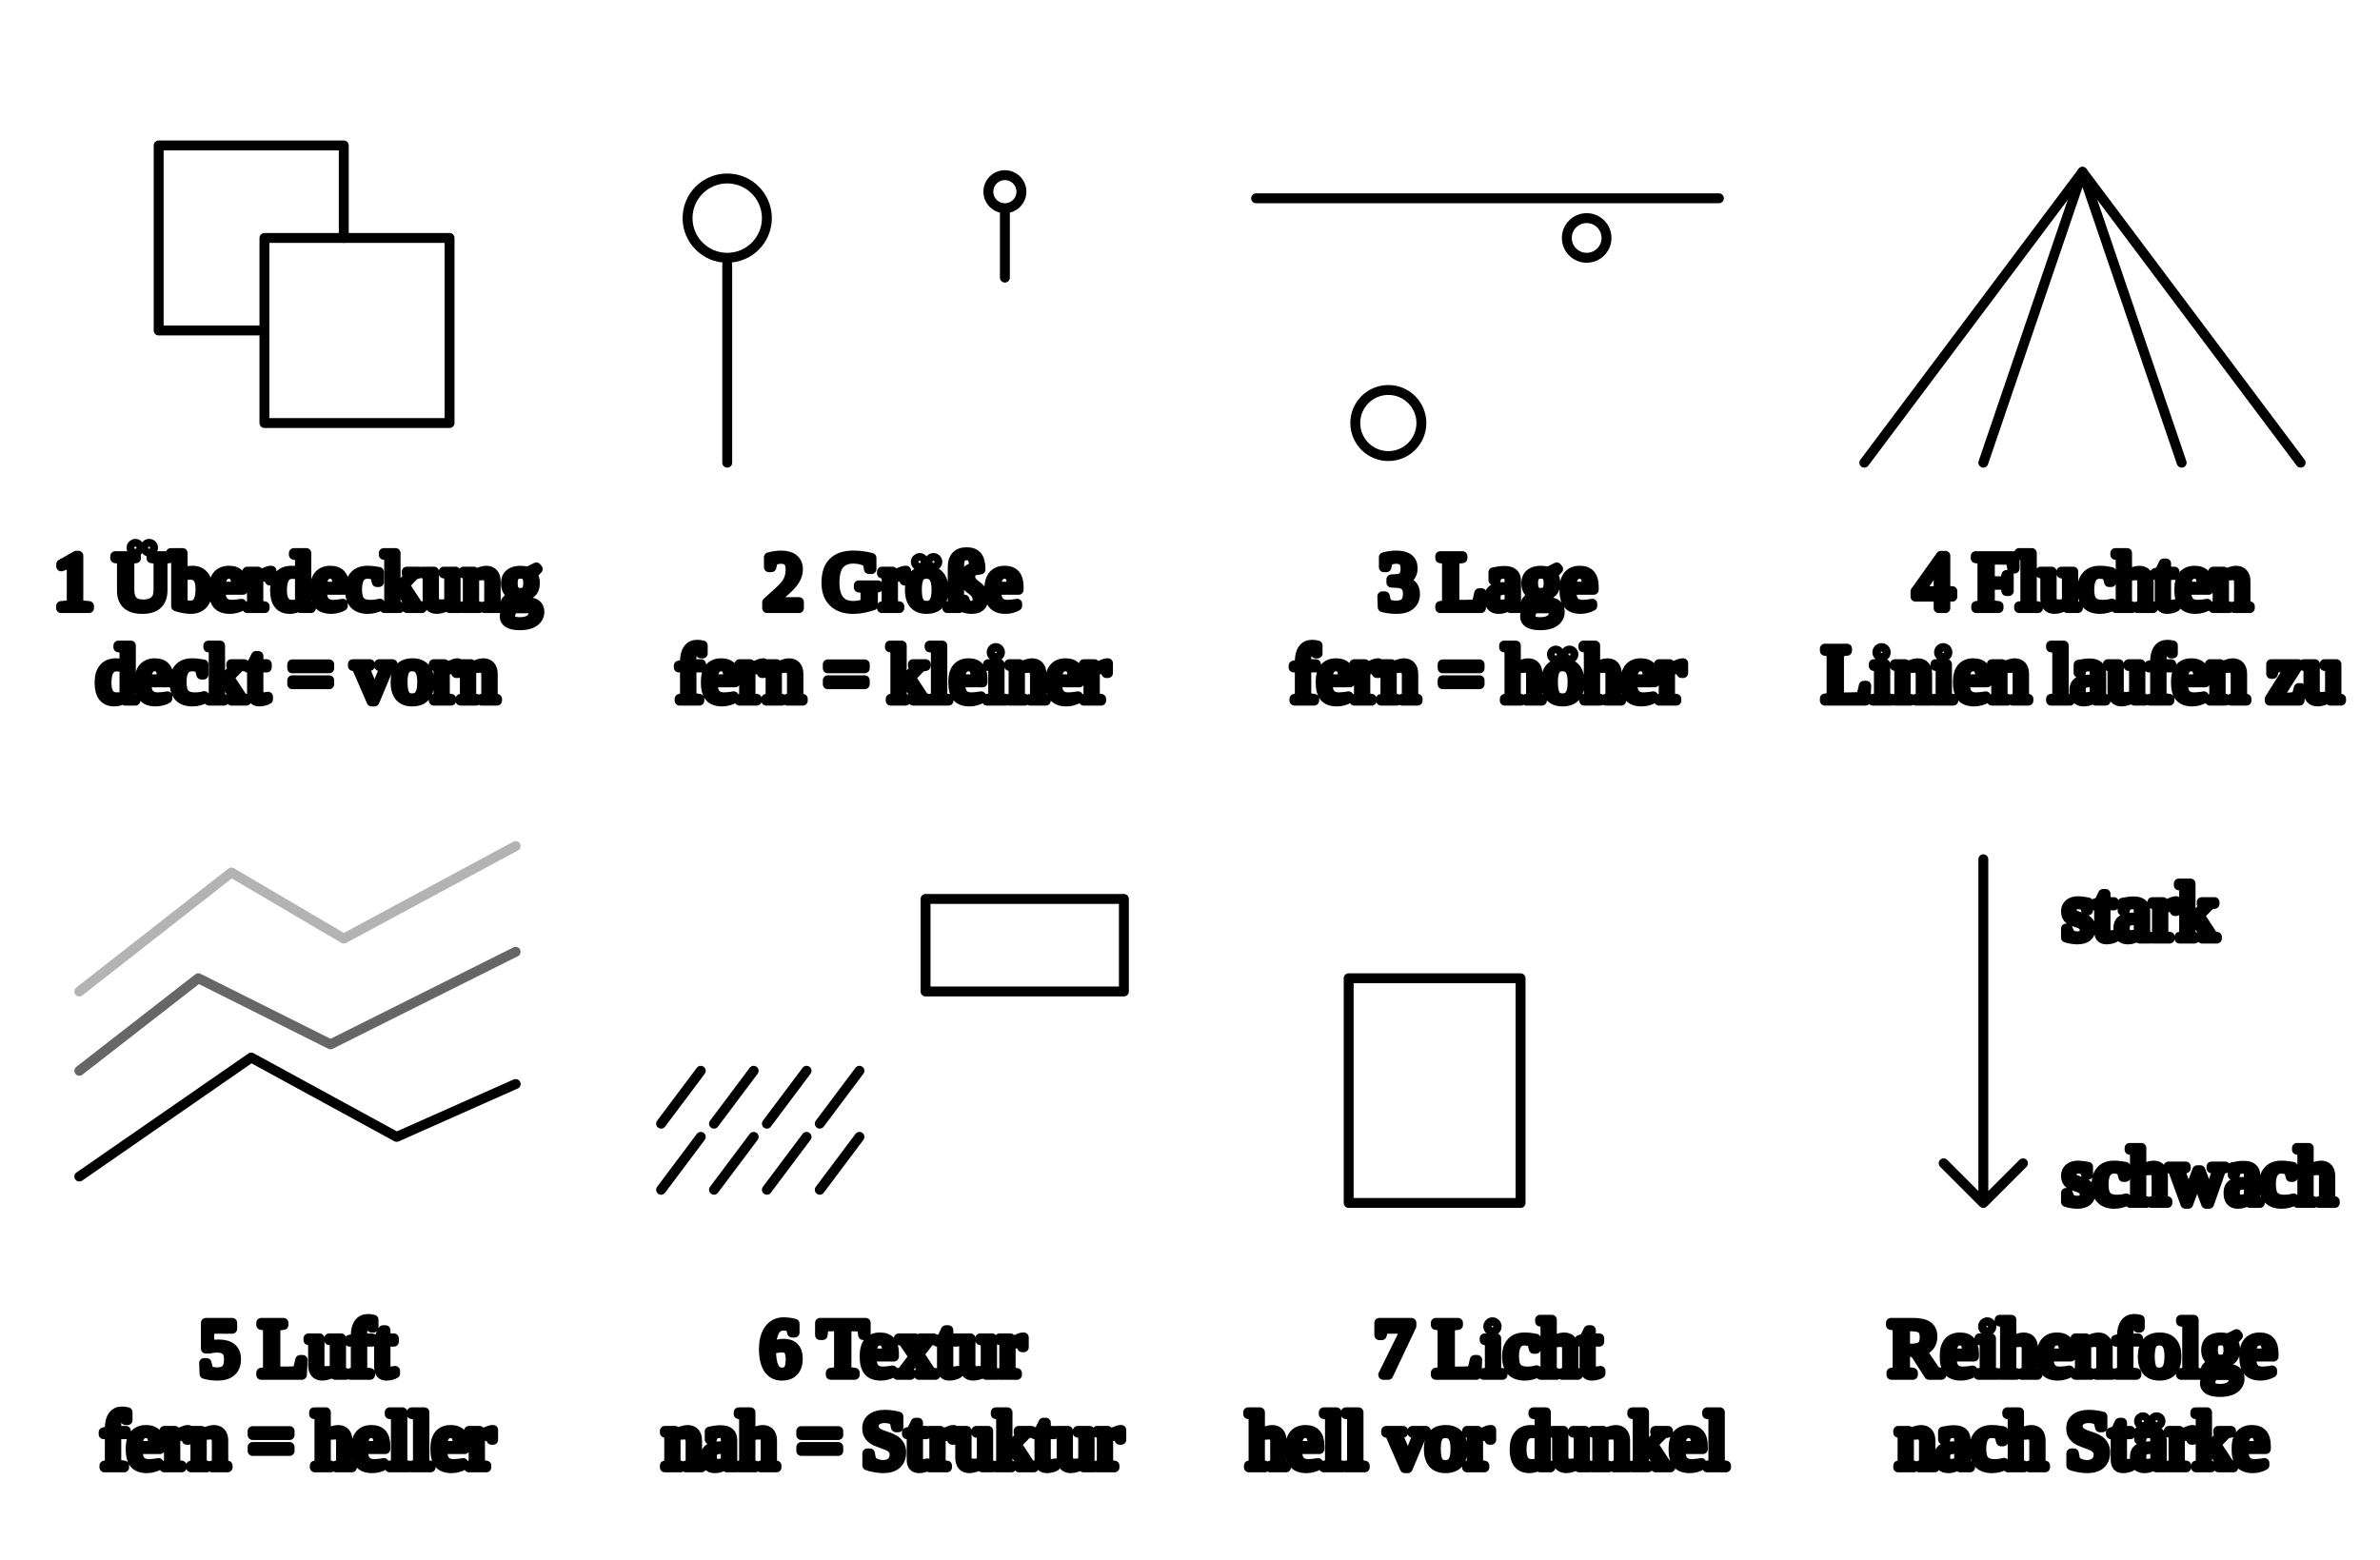
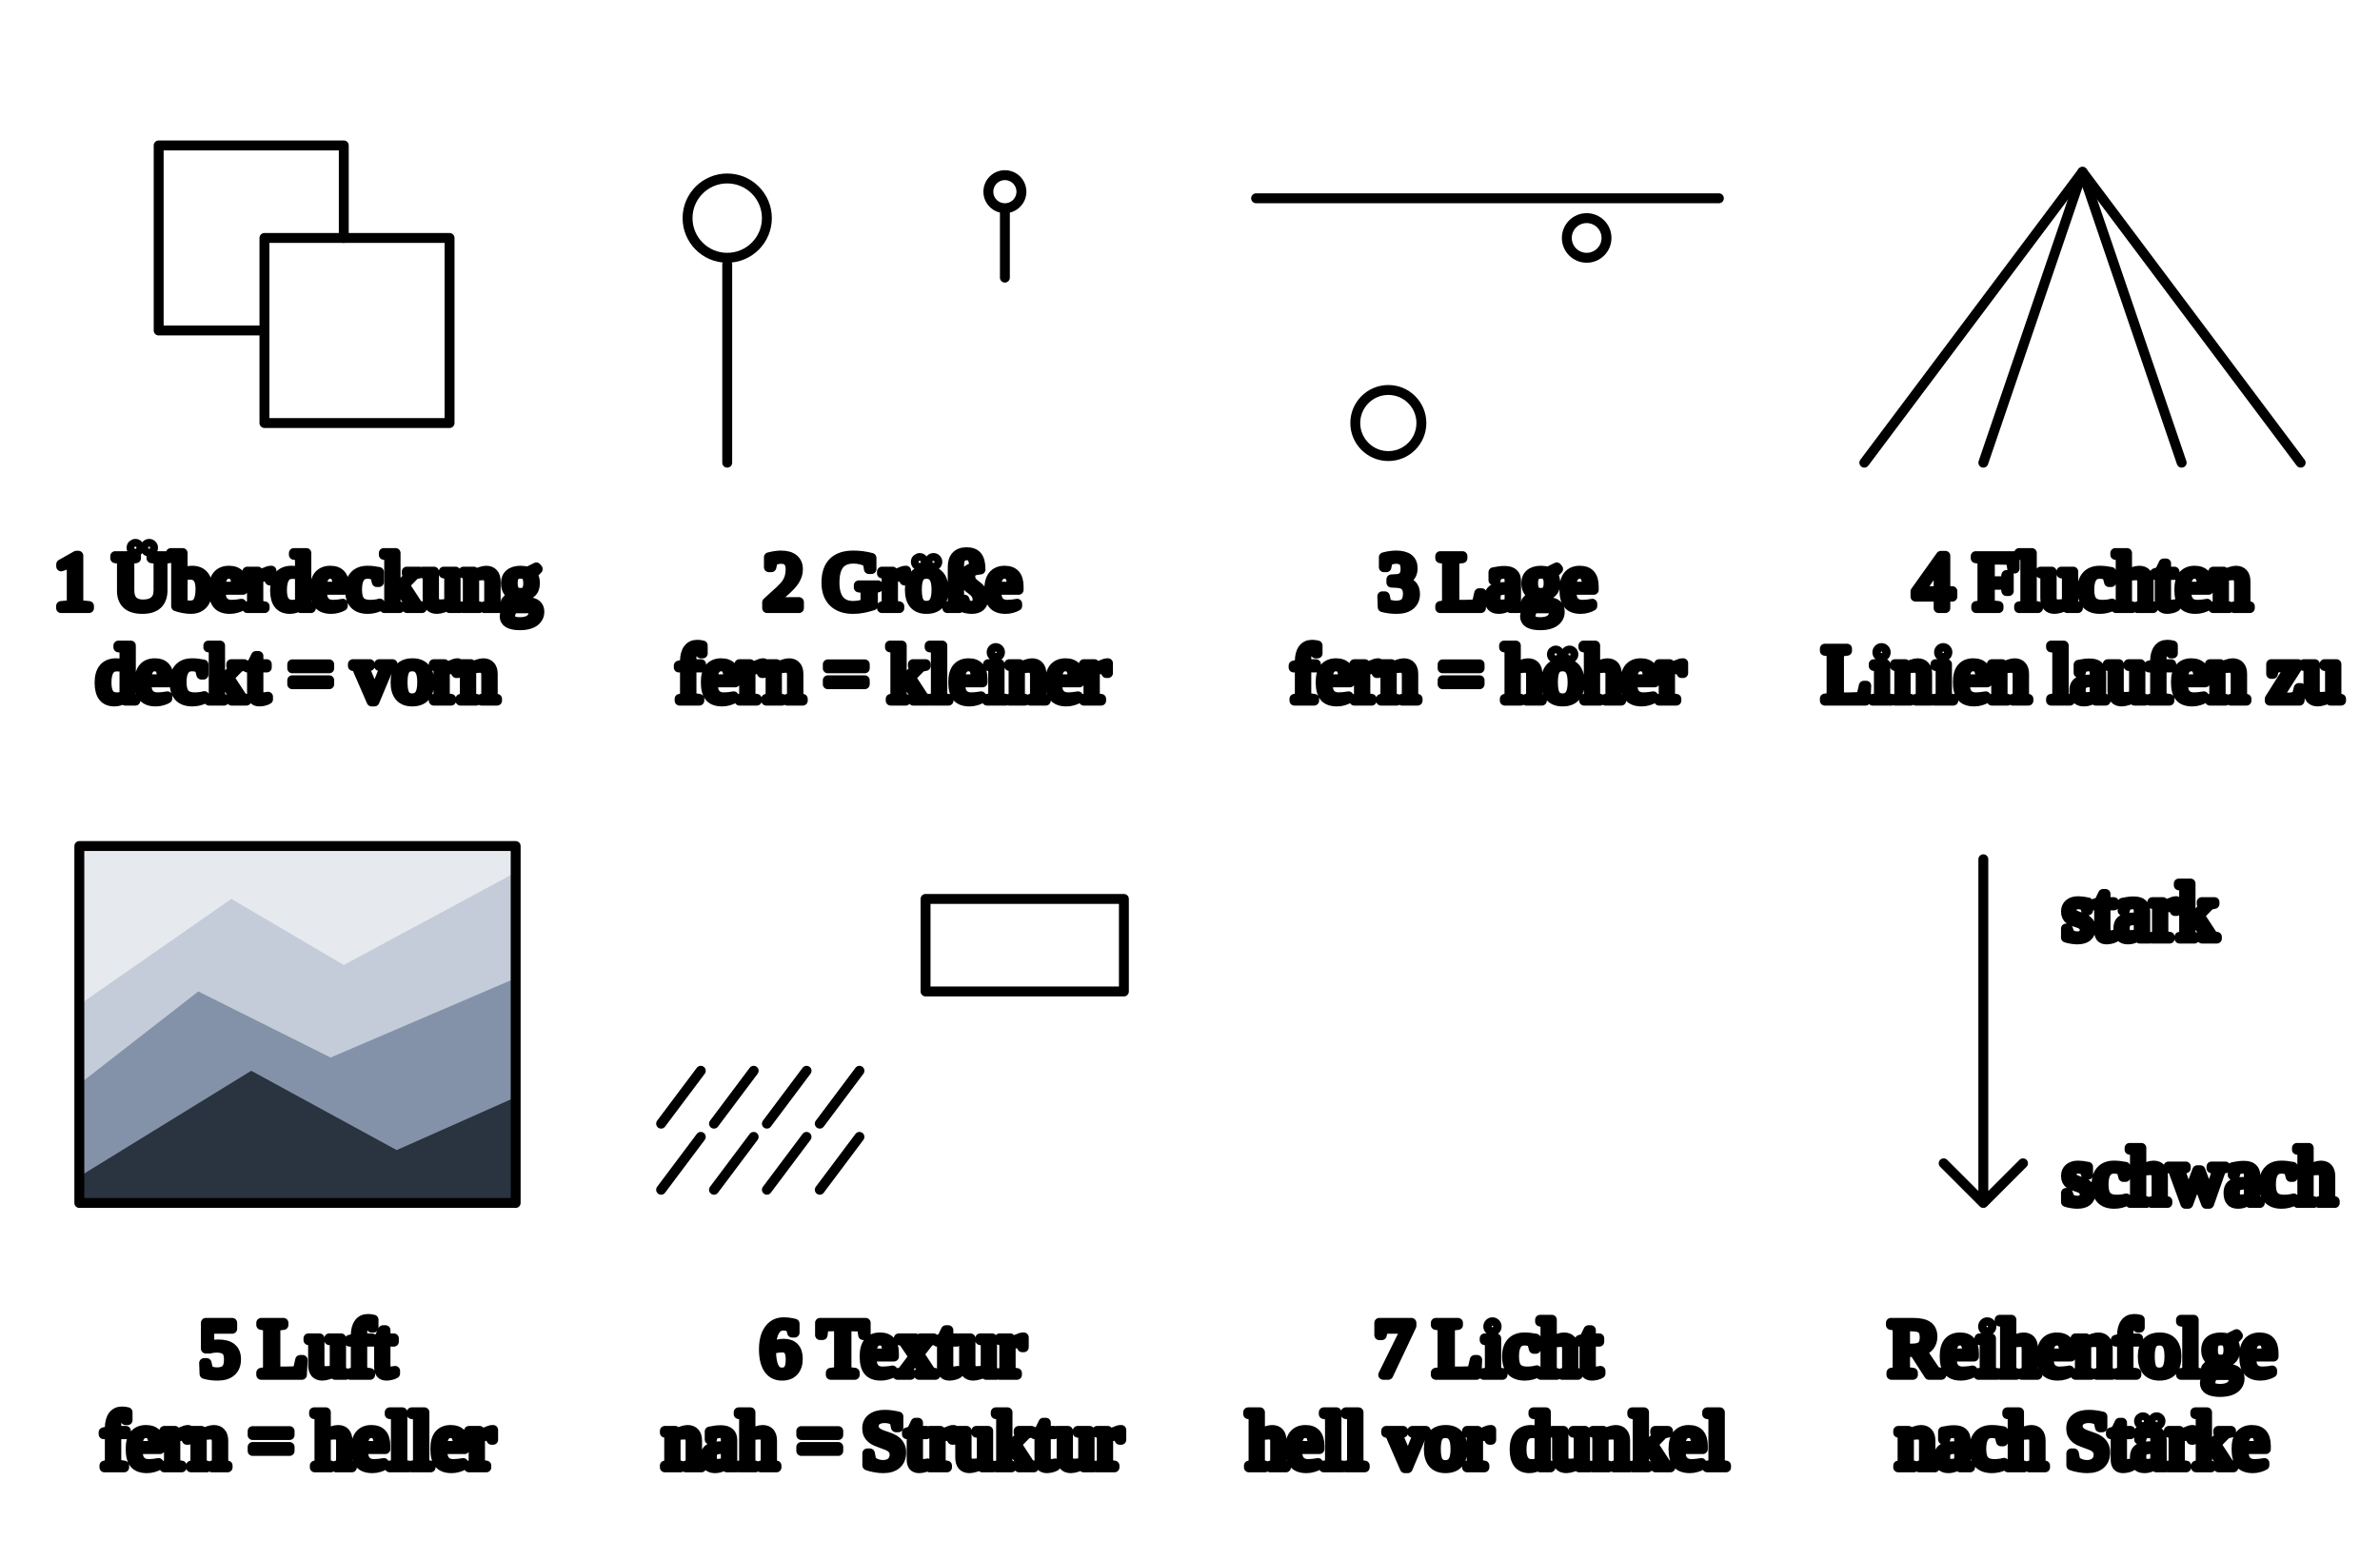
<svg xmlns="http://www.w3.org/2000/svg" viewBox="0 0 360 236" fill="none" stroke="currentColor" stroke-width="1.5" stroke-linecap="round" stroke-linejoin="round">
  <path d="M40 50 H24 V22 H52 V36" class="m" />
  <rect x="40" y="36" width="28" height="28" />
  <line x1="110" y1="70" x2="110" y2="40" />
  <circle cx="110" cy="33" r="6" />
  <line x1="152" y1="42" x2="152" y2="32" class="m" />
  <circle cx="152" cy="29" r="2.5" class="m" />
  <line x1="190" y1="30" x2="260" y2="30" class="m" />
  <circle cx="210" cy="64" r="5" />
  <circle cx="240" cy="36" r="3" class="m" />
  <path d="M282 70 L315 26 L348 70" />
  <path d="M300 70 L315 26 L330 70" class="m" />
  <circle cx="315" cy="26" r="2" class="af" stroke="none" />
  <text x="45" y="92" text-anchor="middle" class="h">1 Überdeckung</text>
  <text x="45" y="106" text-anchor="middle" class="m">deckt = vorn</text>
  <text x="135" y="92" text-anchor="middle" class="h">2 Größe</text>
  <text x="135" y="106" text-anchor="middle" class="m">fern = kleiner</text>
  <text x="225" y="92" text-anchor="middle" class="h">3 Lage</text>
  <text x="225" y="106" text-anchor="middle" class="m">fern = höher</text>
  <text x="315" y="92" text-anchor="middle" class="h">4 Fluchten</text>
  <text x="315" y="106" text-anchor="middle" class="m">Linien laufen zu</text>
-   <path d="M12 150 L35 132 L52 142 L78 128" stroke-opacity="0.3" />
-   <path d="M12 162 L30 148 L50 158 L78 144" stroke-opacity="0.6" />
-   <path d="M12 178 L38 160 L60 172 L78 164" />
+   <g stroke="none">
+     <rect x="12" y="128" width="66" height="54" fill="#e6e9ee" />
+     <path d="M12 152 L35 136 L52 146 L78 132 V182 H12 Z" fill="#c3ccd8" />
+     <path d="M12 164 L30 150 L50 160 L78 148 V182 H12 Z" fill="#8392a8" />
+     <path d="M12 178 L38 162 L60 174 L78 166 V182 H12 Z" fill="#2a3340" />
+   </g>
+   <rect x="12" y="128" width="66" height="54" class="m" />
  <path d="M100 180 l6 -8 M108 180 l6 -8 M116 180 l6 -8 M124 180 l6 -8 M100 170 l6 -8 M108 170 l6 -8 M116 170 l6 -8 M124 170 l6 -8" />
  <rect x="140" y="136" width="30" height="14" class="m" />
  <rect x="190" y="134" width="70" height="48" class="f" stroke="none" />
-   <rect x="204" y="148" width="26" height="34" class="a" />
+   <rect x="204" y="148" width="26" height="34" class="af" stroke="none" />
  <path d="M300 130 V182 M294 176 L300 182 L306 176" class="m" />
  <text x="312" y="142" class="m">stark</text>
  <text x="312" y="182" class="m">schwach</text>
  <text x="45" y="208" text-anchor="middle" class="h">5 Luft</text>
  <text x="45" y="222" text-anchor="middle" class="m">fern = heller</text>
  <text x="135" y="208" text-anchor="middle" class="h">6 Textur</text>
  <text x="135" y="222" text-anchor="middle" class="m">nah = Struktur</text>
  <text x="225" y="208" text-anchor="middle" class="h">7 Licht</text>
  <text x="225" y="222" text-anchor="middle" class="m">hell vor dunkel</text>
  <text x="315" y="208" text-anchor="middle" class="h">Reihenfolge</text>
  <text x="315" y="222" text-anchor="middle" class="m">nach Stärke</text>
</svg>
